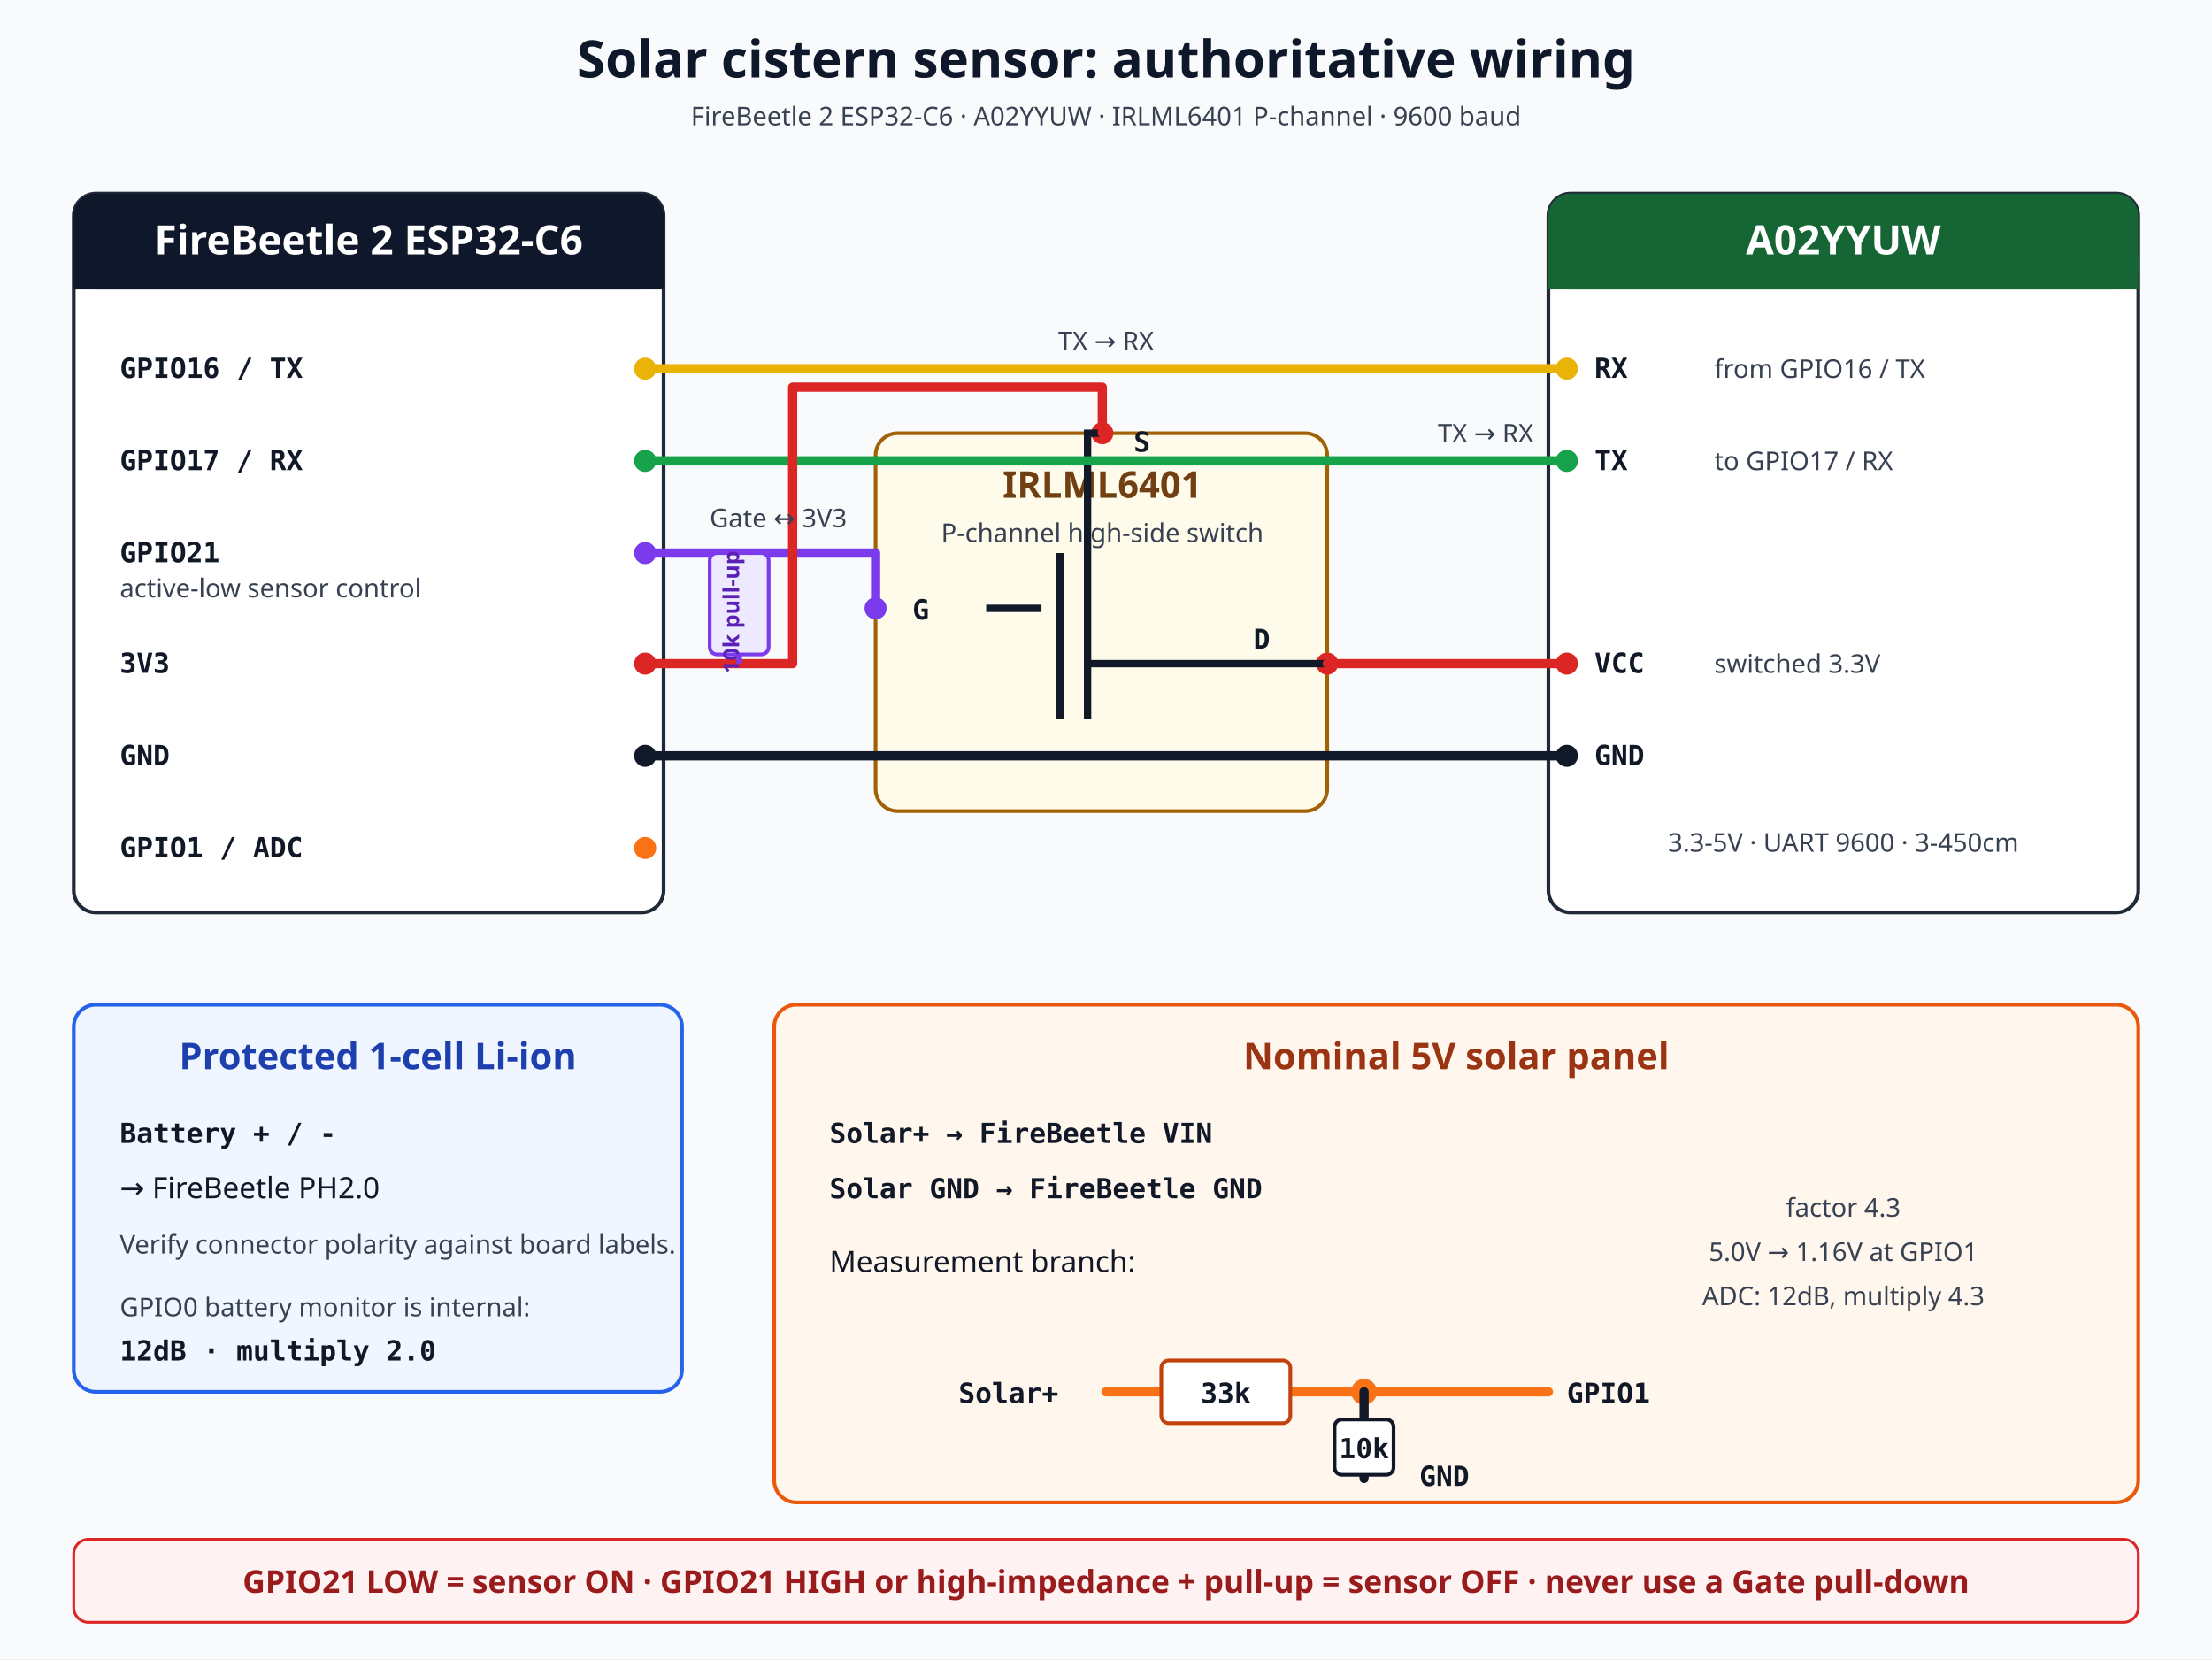
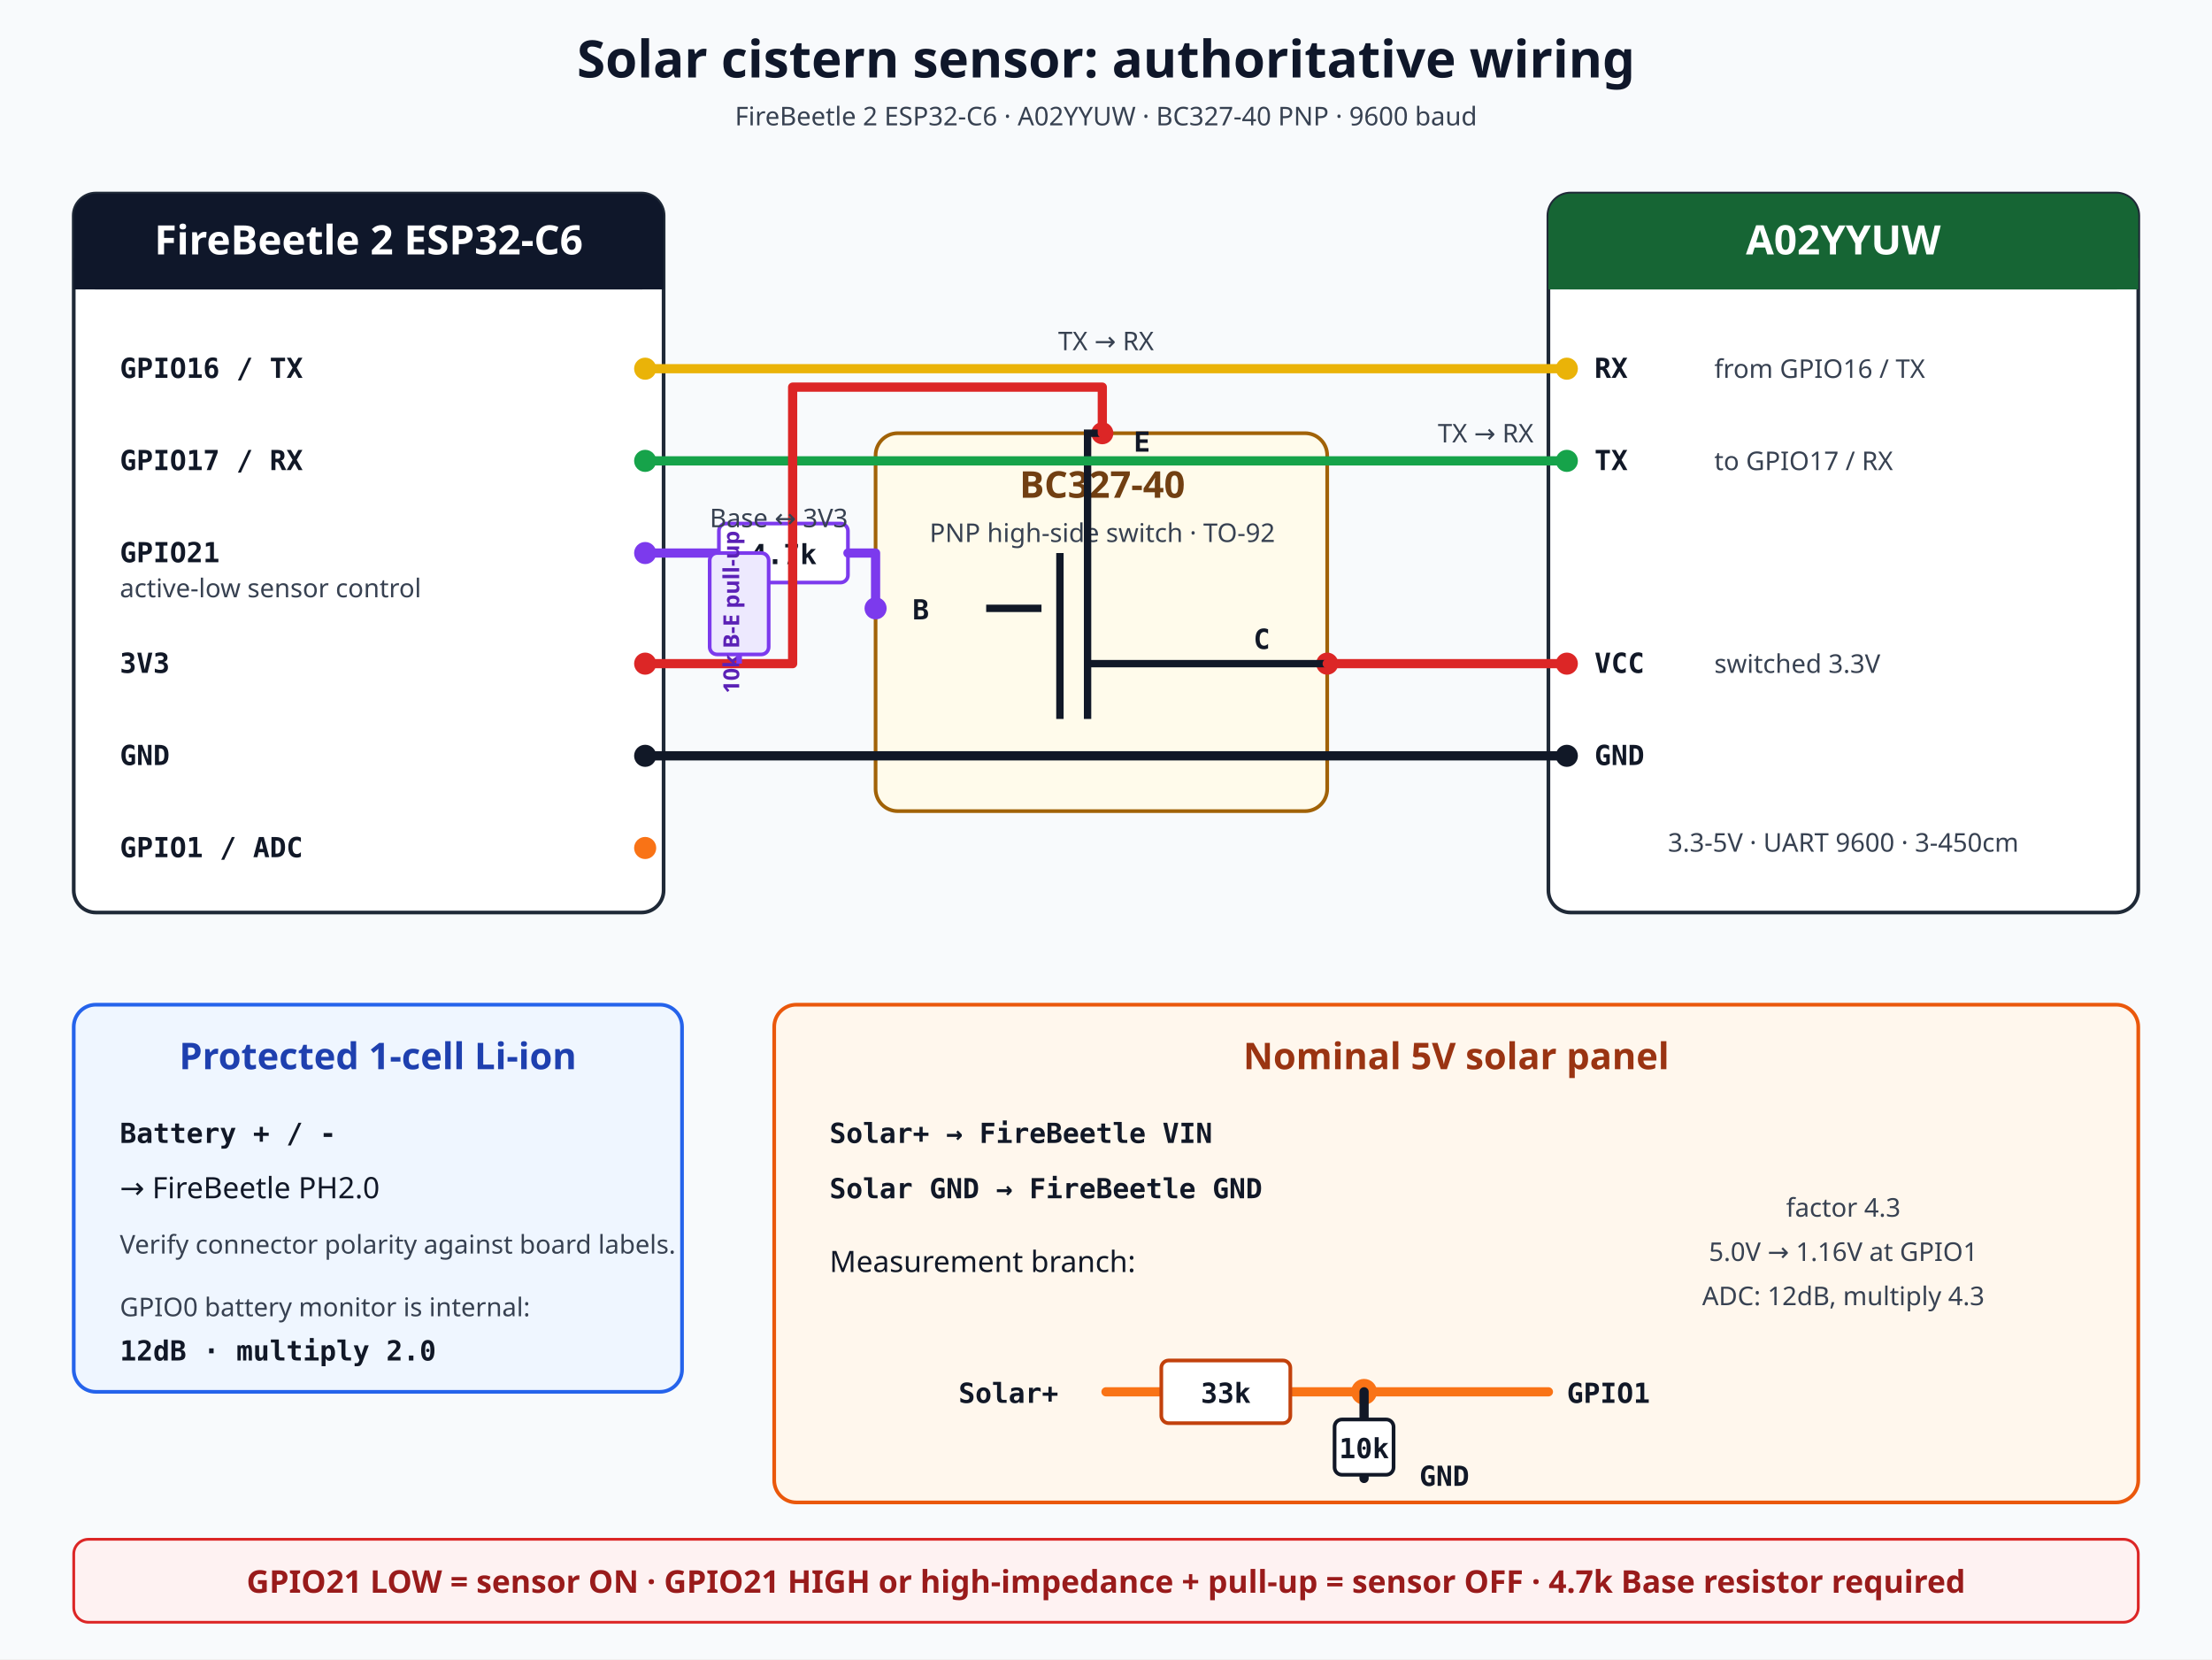
<svg xmlns="http://www.w3.org/2000/svg" width="1200" height="900" viewBox="0 0 1200 900" role="img" aria-labelledby="title desc">
  <defs>
    <style>.box{fill:#fff;stroke:#1f2937;stroke-width:2}.head{fill:#0f172a}.h{font:700 22px sans-serif;fill:#fff}.t{font:16px sans-serif;fill:#111827}.s{font:14px sans-serif;fill:#374151}.pin{font:700 15px monospace;fill:#111827}.wire{fill:none;stroke-width:5;stroke-linecap:round;stroke-linejoin:round}</style>
  </defs>
  <rect width="1200" height="900" fill="#f8fafc" />
  <text x="600" y="42" text-anchor="middle" font-family="sans-serif" font-size="28" font-weight="700" fill="#0f172a">Solar cistern sensor: authoritative wiring</text>
-   <text x="600" y="68" text-anchor="middle" class="s">FireBeetle 2 ESP32-C6 · A02YYUW · IRLML6401 P-channel · 9600 baud</text>
+   <text x="600" y="68" text-anchor="middle" class="s">FireBeetle 2 ESP32-C6 · A02YYUW · BC327-40 PNP · 9600 baud</text>
  <g>
    <rect x="40" y="105" width="320" height="390" rx="12" class="box" />
    <rect x="40" y="105" width="320" height="52" rx="12" class="head" />
    <rect x="40" y="140" width="320" height="17" class="head" />
    <text x="200" y="138" text-anchor="middle" class="h">FireBeetle 2 ESP32-C6</text>
    <text x="65" y="205" class="pin">GPIO16 / TX</text>
    <circle cx="350" cy="200" r="6" fill="#eab308" />
    <text x="65" y="255" class="pin">GPIO17 / RX</text>
    <circle cx="350" cy="250" r="6" fill="#16a34a" />
    <text x="65" y="305" class="pin">GPIO21</text>
    <text x="65" y="324" class="s">active-low sensor control</text>
    <circle cx="350" cy="300" r="6" fill="#7c3aed" />
    <text x="65" y="365" class="pin">3V3</text>
    <circle cx="350" cy="360" r="6" fill="#dc2626" />
    <text x="65" y="415" class="pin">GND</text>
    <circle cx="350" cy="410" r="6" fill="#111827" />
    <text x="65" y="465" class="pin">GPIO1 / ADC</text>
    <circle cx="350" cy="460" r="6" fill="#f97316" />
  </g>
  <g>
    <rect x="475" y="235" width="245" height="205" rx="12" fill="#fffbeb" stroke="#a16207" stroke-width="2" />
-     <text x="598" y="270" text-anchor="middle" font-family="sans-serif" font-size="20" font-weight="700" fill="#713f12">IRLML6401</text>
-     <text x="598" y="294" text-anchor="middle" class="s">P-channel high-side switch</text>
+     <text x="598" y="270" text-anchor="middle" font-family="sans-serif" font-size="20" font-weight="700" fill="#713f12">BC327-40</text>
+     <text x="598" y="294" text-anchor="middle" class="s">PNP high-side switch · TO-92</text>
    <circle cx="475" cy="330" r="6" fill="#7c3aed" />
-     <text x="495" y="336" class="pin">G</text>
+     <text x="495" y="336" class="pin">B</text>
    <circle cx="598" cy="235" r="6" fill="#dc2626" />
-     <text x="615" y="245" class="pin">S</text>
+     <text x="615" y="245" class="pin">E</text>
    <circle cx="720" cy="360" r="6" fill="#dc2626" />
-     <text x="680" y="352" class="pin">D</text>
+     <text x="680" y="352" class="pin">C</text>
    <path d="M535 330 H565 M575 300 V390 M590 300 V390 M590 360 H720 M590 300 V235 H598" stroke="#111827" stroke-width="4" fill="none" />
  </g>
  <g>
    <rect x="840" y="105" width="320" height="390" rx="12" class="box" />
    <rect x="840" y="105" width="320" height="52" rx="12" fill="#166534" />
    <rect x="840" y="140" width="320" height="17" fill="#166534" />
    <text x="1000" y="138" text-anchor="middle" class="h">A02YYUW</text>
    <text x="865" y="205" class="pin">RX</text>
    <circle cx="850" cy="200" r="6" fill="#eab308" />
    <text x="930" y="205" class="s">from GPIO16 / TX</text>
    <text x="865" y="255" class="pin">TX</text>
    <circle cx="850" cy="250" r="6" fill="#16a34a" />
    <text x="930" y="255" class="s">to GPIO17 / RX</text>
    <text x="865" y="365" class="pin">VCC</text>
    <circle cx="850" cy="360" r="6" fill="#dc2626" />
    <text x="930" y="365" class="s">switched 3.3V</text>
    <text x="865" y="415" class="pin">GND</text>
    <circle cx="850" cy="410" r="6" fill="#111827" />
    <text x="1000" y="462" text-anchor="middle" class="s">3.3-5V · UART 9600 · 3-450cm</text>
  </g>
  <path d="M350 200 H850" class="wire" stroke="#eab308" />
  <text x="600" y="190" text-anchor="middle" class="s">TX → RX</text>
  <path d="M850 250 H350" class="wire" stroke="#16a34a" />
  <text x="780" y="240" class="s">TX → RX</text>
-   <path d="M350 300 H475 V330" class="wire" stroke="#7c3aed" />
+   <path d="M350 300 H390" class="wire" stroke="#7c3aed" />
+   <rect x="390" y="284" width="70" height="32" rx="4" fill="#fff" stroke="#7c3aed" stroke-width="2" />
+   <text x="425" y="306" text-anchor="middle" class="pin">4.7k</text>
+   <path d="M460 300 H475 V330" class="wire" stroke="#7c3aed" />
  <path d="M350 360 H430 V210 H598 V235" class="wire" stroke="#dc2626" />
  <path d="M720 360 H850" class="wire" stroke="#dc2626" />
  <path d="M350 410 H850" class="wire" stroke="#111827" />
  <g>
    <rect x="385" y="300" width="32" height="55" rx="4" fill="#ede9fe" stroke="#7c3aed" stroke-width="2" />
-     <text x="401" y="332" text-anchor="middle" font-family="sans-serif" font-size="12" font-weight="700" fill="#5b21b6" transform="rotate(-90 401 332)">10k pull-up</text>
+     <text x="401" y="332" text-anchor="middle" font-family="sans-serif" font-size="12" font-weight="700" fill="#5b21b6" transform="rotate(-90 401 332)">10k B-E pull-up</text>
    <path d="M401 300 V300 M401 355 V360" stroke="#7c3aed" stroke-width="3" />
  </g>
-   <text x="385" y="286" class="s" fill="#5b21b6">Gate ↔ 3V3</text>
+   <text x="385" y="286" class="s" fill="#5b21b6">Base ↔ 3V3</text>
  <g>
    <rect x="40" y="545" width="330" height="210" rx="12" fill="#eff6ff" stroke="#2563eb" stroke-width="2" />
    <text x="205" y="580" text-anchor="middle" font-family="sans-serif" font-size="20" font-weight="700" fill="#1e40af">Protected 1-cell Li-ion</text>
    <text x="65" y="620" class="pin">Battery + / -</text>
    <text x="65" y="650" class="t">→ FireBeetle PH2.0</text>
    <text x="65" y="680" class="s">Verify connector polarity against board labels.</text>
    <text x="65" y="714" class="s">GPIO0 battery monitor is internal:</text>
    <text x="65" y="738" class="pin">12dB · multiply 2.0</text>
  </g>
  <g>
    <rect x="420" y="545" width="740" height="270" rx="12" fill="#fff7ed" stroke="#ea580c" stroke-width="2" />
    <text x="790" y="580" text-anchor="middle" font-family="sans-serif" font-size="20" font-weight="700" fill="#9a3412">Nominal 5V solar panel</text>
    <text x="450" y="620" class="pin">Solar+ → FireBeetle VIN</text>
    <text x="450" y="650" class="pin">Solar GND → FireBeetle GND</text>
    <text x="450" y="690" class="t">Measurement branch:</text>
    <text x="1000" y="660" text-anchor="middle" class="s">factor 4.3</text>
    <text x="1000" y="684" text-anchor="middle" class="s">5.0V → 1.16V at GPIO1</text>
    <text x="1000" y="708" text-anchor="middle" class="s">ADC: 12dB, multiply 4.3</text>
    <text x="520" y="761" class="pin">Solar+</text>
    <path d="M600 755 H740" class="wire" stroke="#f97316" />
    <rect x="630" y="738" width="70" height="34" rx="4" fill="#fff" stroke="#c2410c" stroke-width="2" />
    <text x="665" y="761" text-anchor="middle" class="pin">33k</text>
    <circle cx="740" cy="755" r="7" fill="#f97316" />
    <path d="M740 755 H840" class="wire" stroke="#f97316" />
    <text x="850" y="761" class="pin">GPIO1</text>
    <path d="M740 755 V802" class="wire" stroke="#111827" />
    <rect x="724" y="770" width="32" height="30" rx="4" fill="#fff" stroke="#111827" stroke-width="2" />
    <text x="740" y="791" text-anchor="middle" class="pin">10k</text>
    <text x="770" y="806" class="pin">GND</text>
  </g>
  <g>
    <rect x="40" y="835" width="1120" height="45" rx="8" fill="#fef2f2" stroke="#dc2626" stroke-width="1.5" />
-     <text x="600" y="864" text-anchor="middle" font-family="sans-serif" font-size="17" font-weight="700" fill="#991b1b">GPIO21 LOW = sensor ON · GPIO21 HIGH or high-impedance + pull-up = sensor OFF · never use a Gate pull-down</text>
+     <text x="600" y="864" text-anchor="middle" font-family="sans-serif" font-size="17" font-weight="700" fill="#991b1b">GPIO21 LOW = sensor ON · GPIO21 HIGH or high-impedance + pull-up = sensor OFF · 4.7k Base resistor required</text>
  </g>
</svg>
